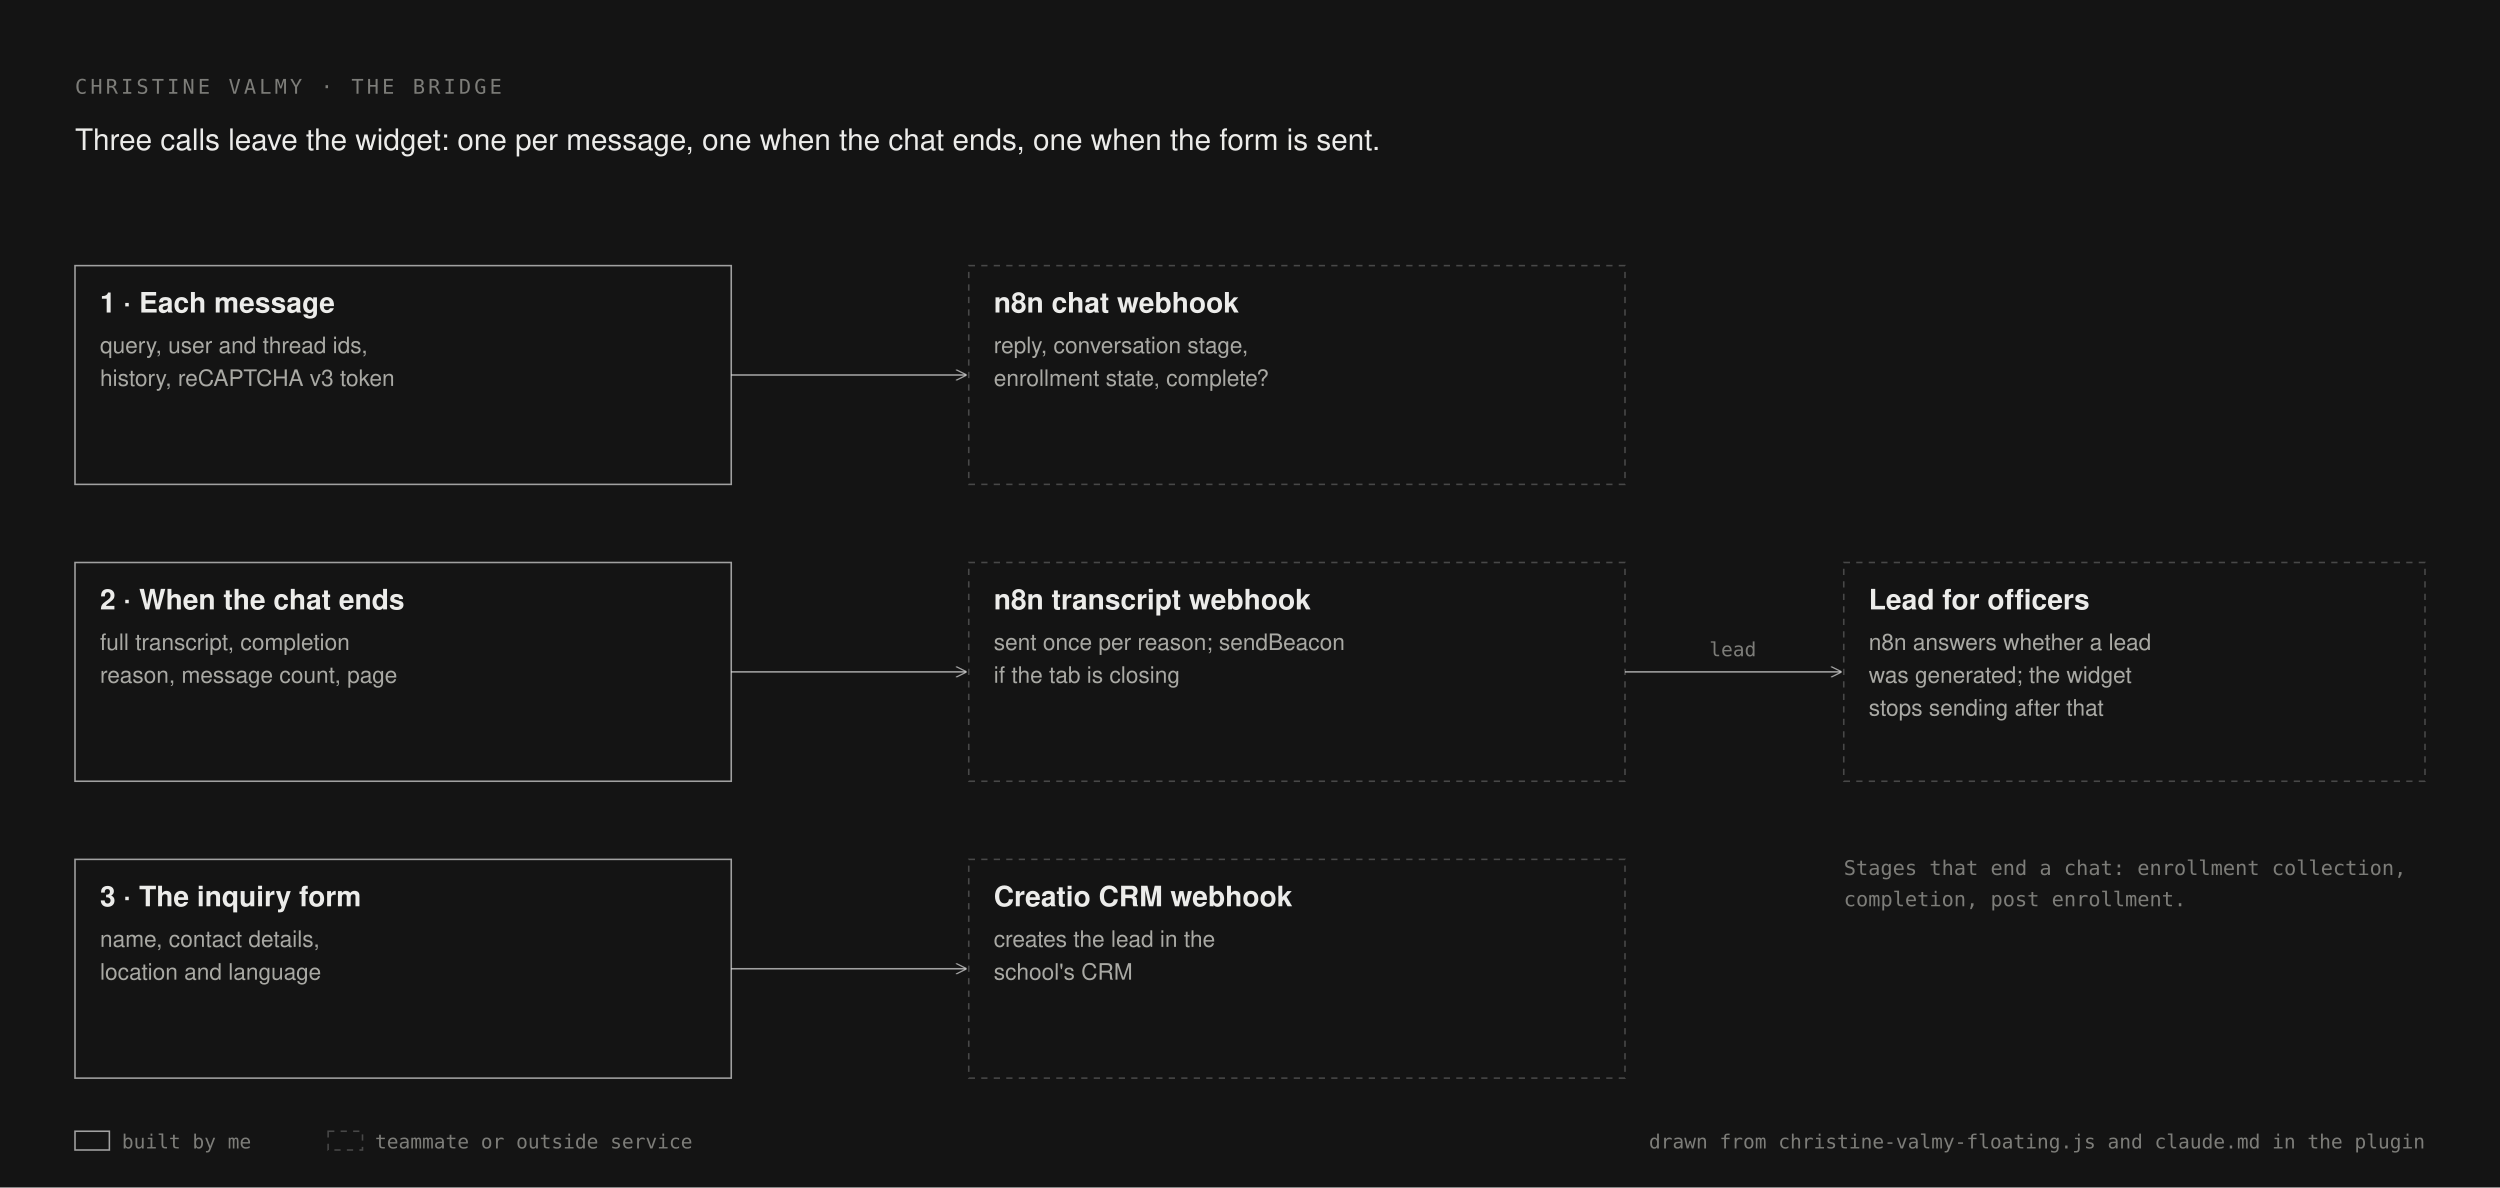
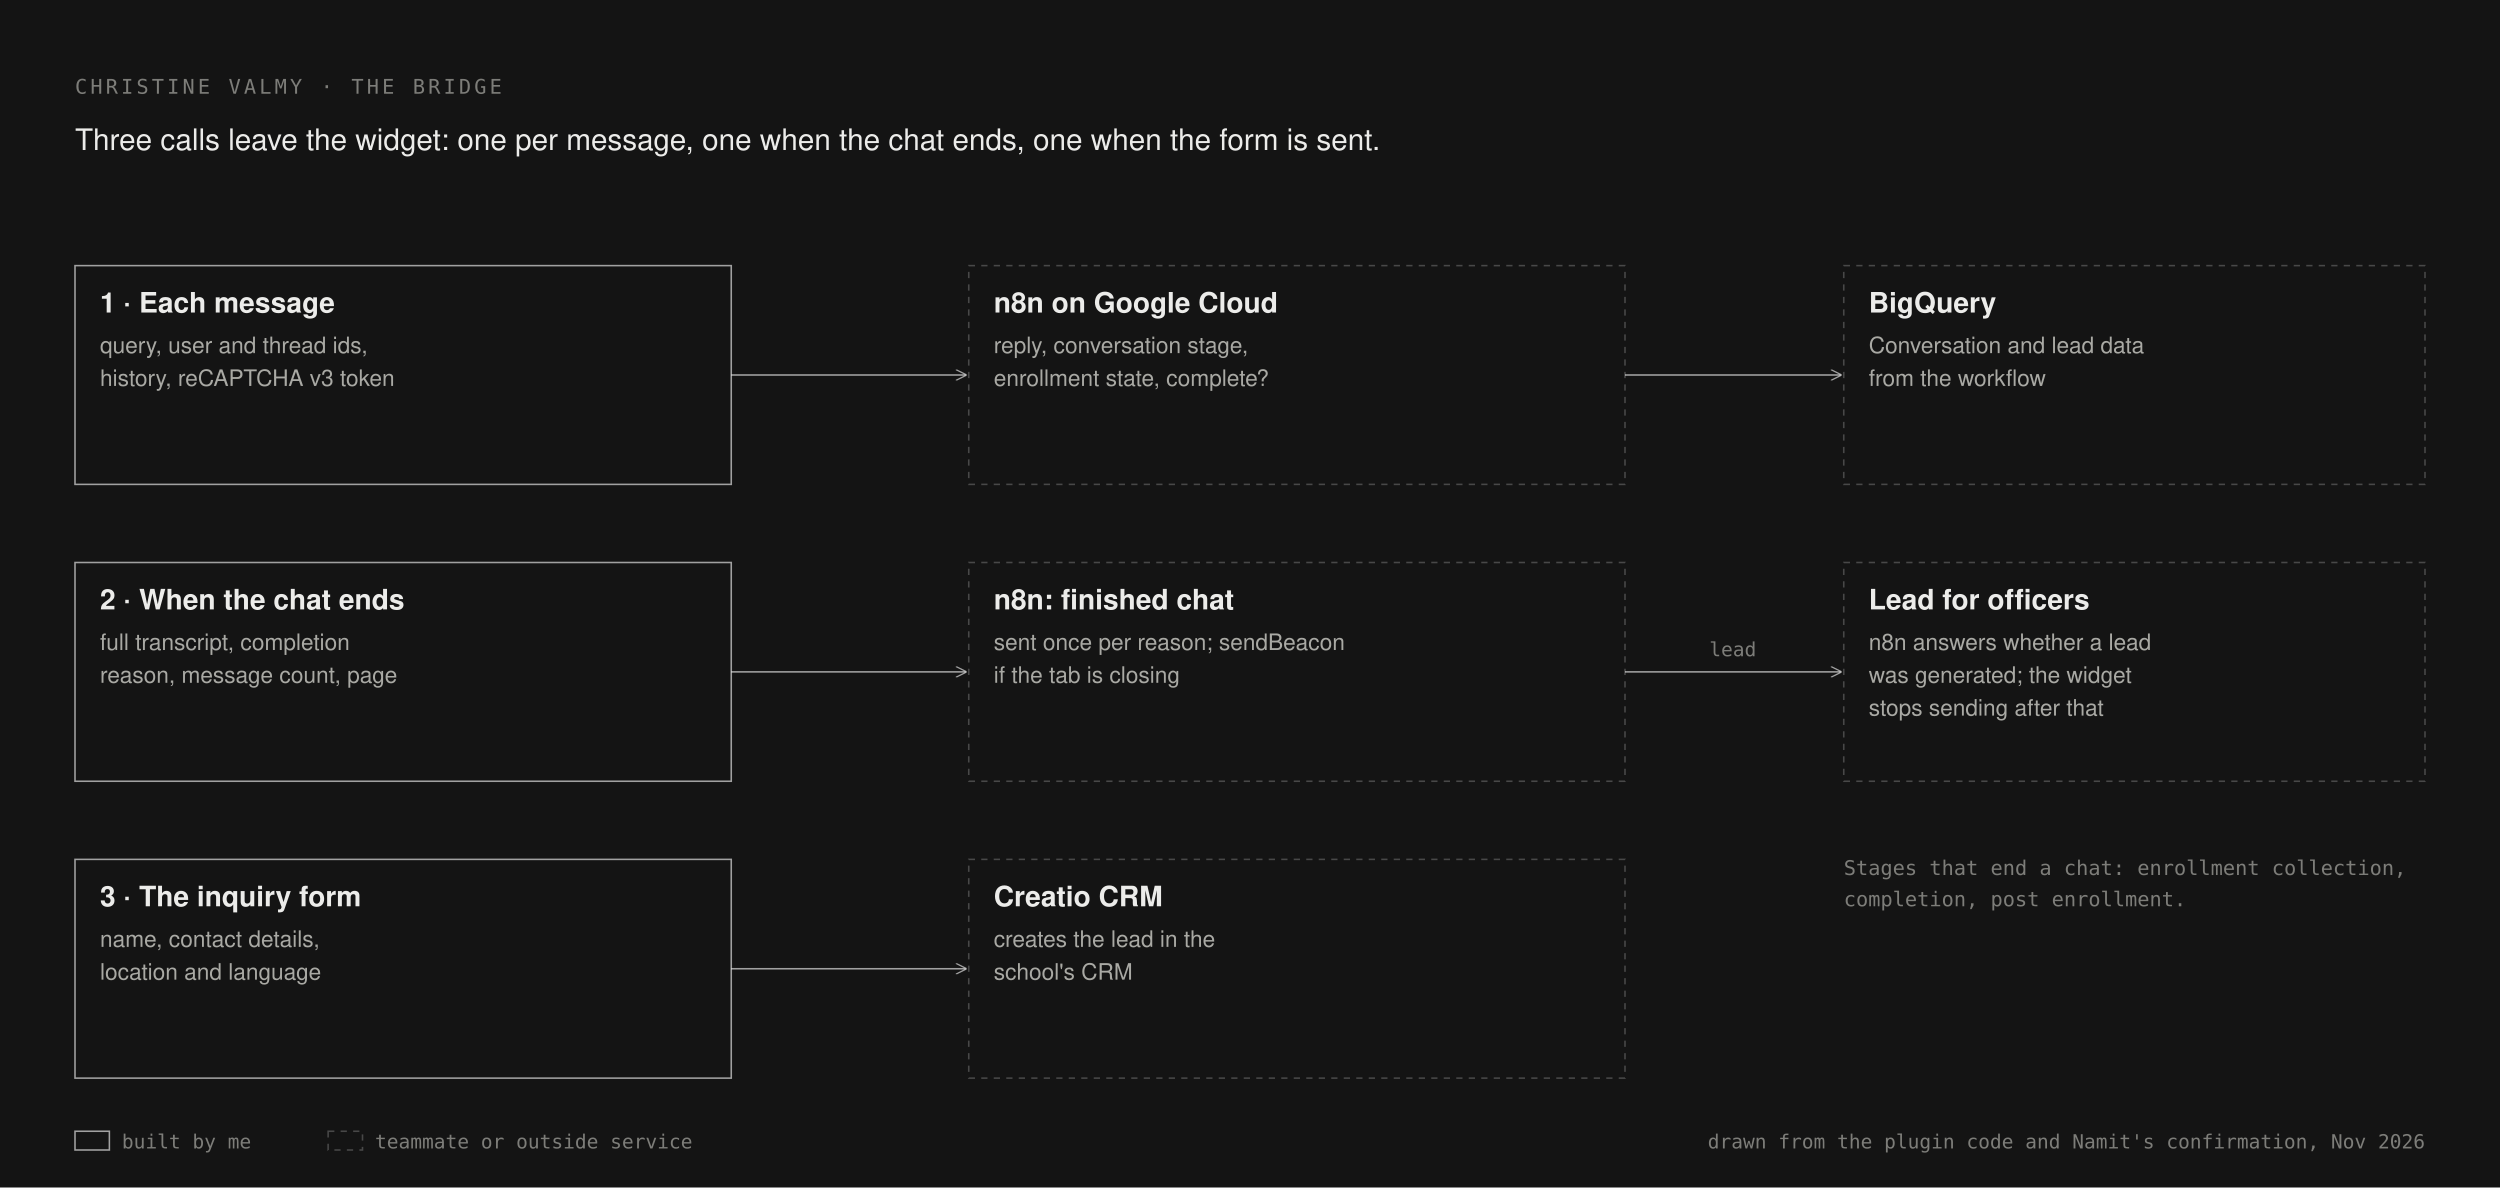
<svg xmlns="http://www.w3.org/2000/svg" width="1600" height="760" viewBox="0 0 1600 760">
  <defs>
    <marker id="a" viewBox="0 0 10 10" refX="9" refY="5" markerWidth="7" markerHeight="7" orient="auto-start-reverse">
      <path d="M0,0 L10,5 L0,10" fill="none" stroke="rgba(255,255,255,0.6)" stroke-width="1.2" />
    </marker>
  </defs>
  <rect width="100%" height="100%" fill="#141414" />
  <text x="48" y="60" font-family="ui-monospace, Menlo, Consolas, monospace" font-size="13" font-weight="400" fill="#7d7d79" text-anchor="start" letter-spacing="2">CHRISTINE VALMY · THE BRIDGE</text>
  <text x="48" y="96" font-family="Helvetica Neue, Helvetica, Arial, sans-serif" font-size="19" font-weight="400" fill="#ececea" text-anchor="start" letter-spacing="0">Three calls leave the widget: one per message, one when the chat ends, one when the form is sent.</text>
  <rect x="48" y="170" width="420" height="140" fill="none" stroke="rgba(255,255,255,0.6)" stroke-width="1" />
  <text x="64" y="200" font-family="Helvetica Neue, Helvetica, Arial, sans-serif" font-size="18" font-weight="600" fill="#ececea" text-anchor="start" letter-spacing="0">1 · Each message</text>
  <text x="64" y="226" font-family="Helvetica Neue, Helvetica, Arial, sans-serif" font-size="14.5" font-weight="400" fill="#a9a9a4" text-anchor="start" letter-spacing="0">query, user and thread ids,</text>
  <text x="64" y="247" font-family="Helvetica Neue, Helvetica, Arial, sans-serif" font-size="14.5" font-weight="400" fill="#a9a9a4" text-anchor="start" letter-spacing="0">history, reCAPTCHA v3 token</text>
  <rect x="620" y="170" width="420" height="140" fill="none" stroke="rgba(255,255,255,0.22)" stroke-width="1" stroke-dasharray="4 4" />
-   <text x="636" y="200" font-family="Helvetica Neue, Helvetica, Arial, sans-serif" font-size="18" font-weight="600" fill="#ececea" text-anchor="start" letter-spacing="0">n8n chat webhook</text>
+   <text x="636" y="200" font-family="Helvetica Neue, Helvetica, Arial, sans-serif" font-size="18" font-weight="600" fill="#ececea" text-anchor="start" letter-spacing="0">n8n on Google Cloud</text>
  <text x="636" y="226" font-family="Helvetica Neue, Helvetica, Arial, sans-serif" font-size="14.5" font-weight="400" fill="#a9a9a4" text-anchor="start" letter-spacing="0">reply, conversation stage,</text>
  <text x="636" y="247" font-family="Helvetica Neue, Helvetica, Arial, sans-serif" font-size="14.5" font-weight="400" fill="#a9a9a4" text-anchor="start" letter-spacing="0">enrollment state, complete?</text>
  <polyline points="468,240 618,240" fill="none" stroke="rgba(255,255,255,0.6)" stroke-width="1" marker-end="url(#a)" />
  <rect x="48" y="360" width="420" height="140" fill="none" stroke="rgba(255,255,255,0.6)" stroke-width="1" />
  <text x="64" y="390" font-family="Helvetica Neue, Helvetica, Arial, sans-serif" font-size="18" font-weight="600" fill="#ececea" text-anchor="start" letter-spacing="0">2 · When the chat ends</text>
  <text x="64" y="416" font-family="Helvetica Neue, Helvetica, Arial, sans-serif" font-size="14.5" font-weight="400" fill="#a9a9a4" text-anchor="start" letter-spacing="0">full transcript, completion</text>
  <text x="64" y="437" font-family="Helvetica Neue, Helvetica, Arial, sans-serif" font-size="14.5" font-weight="400" fill="#a9a9a4" text-anchor="start" letter-spacing="0">reason, message count, page</text>
  <rect x="620" y="360" width="420" height="140" fill="none" stroke="rgba(255,255,255,0.22)" stroke-width="1" stroke-dasharray="4 4" />
-   <text x="636" y="390" font-family="Helvetica Neue, Helvetica, Arial, sans-serif" font-size="18" font-weight="600" fill="#ececea" text-anchor="start" letter-spacing="0">n8n transcript webhook</text>
+   <text x="636" y="390" font-family="Helvetica Neue, Helvetica, Arial, sans-serif" font-size="18" font-weight="600" fill="#ececea" text-anchor="start" letter-spacing="0">n8n: finished chat</text>
  <text x="636" y="416" font-family="Helvetica Neue, Helvetica, Arial, sans-serif" font-size="14.5" font-weight="400" fill="#a9a9a4" text-anchor="start" letter-spacing="0">sent once per reason; sendBeacon</text>
  <text x="636" y="437" font-family="Helvetica Neue, Helvetica, Arial, sans-serif" font-size="14.5" font-weight="400" fill="#a9a9a4" text-anchor="start" letter-spacing="0">if the tab is closing</text>
  <polyline points="468,430 618,430" fill="none" stroke="rgba(255,255,255,0.6)" stroke-width="1" marker-end="url(#a)" />
  <rect x="48" y="550" width="420" height="140" fill="none" stroke="rgba(255,255,255,0.6)" stroke-width="1" />
  <text x="64" y="580" font-family="Helvetica Neue, Helvetica, Arial, sans-serif" font-size="18" font-weight="600" fill="#ececea" text-anchor="start" letter-spacing="0">3 · The inquiry form</text>
  <text x="64" y="606" font-family="Helvetica Neue, Helvetica, Arial, sans-serif" font-size="14.5" font-weight="400" fill="#a9a9a4" text-anchor="start" letter-spacing="0">name, contact details,</text>
  <text x="64" y="627" font-family="Helvetica Neue, Helvetica, Arial, sans-serif" font-size="14.5" font-weight="400" fill="#a9a9a4" text-anchor="start" letter-spacing="0">location and language</text>
  <rect x="620" y="550" width="420" height="140" fill="none" stroke="rgba(255,255,255,0.22)" stroke-width="1" stroke-dasharray="4 4" />
-   <text x="636" y="580" font-family="Helvetica Neue, Helvetica, Arial, sans-serif" font-size="18" font-weight="600" fill="#ececea" text-anchor="start" letter-spacing="0">Creatio CRM webhook</text>
+   <text x="636" y="580" font-family="Helvetica Neue, Helvetica, Arial, sans-serif" font-size="18" font-weight="600" fill="#ececea" text-anchor="start" letter-spacing="0">Creatio CRM</text>
  <text x="636" y="606" font-family="Helvetica Neue, Helvetica, Arial, sans-serif" font-size="14.5" font-weight="400" fill="#a9a9a4" text-anchor="start" letter-spacing="0">creates the lead in the</text>
  <text x="636" y="627" font-family="Helvetica Neue, Helvetica, Arial, sans-serif" font-size="14.5" font-weight="400" fill="#a9a9a4" text-anchor="start" letter-spacing="0">school's CRM</text>
  <polyline points="468,620 618,620" fill="none" stroke="rgba(255,255,255,0.6)" stroke-width="1" marker-end="url(#a)" />
  <rect x="1180" y="360" width="372" height="140" fill="none" stroke="rgba(255,255,255,0.22)" stroke-width="1" stroke-dasharray="4 4" />
  <text x="1196" y="390" font-family="Helvetica Neue, Helvetica, Arial, sans-serif" font-size="18" font-weight="600" fill="#ececea" text-anchor="start" letter-spacing="0">Lead for officers</text>
  <text x="1196" y="416" font-family="Helvetica Neue, Helvetica, Arial, sans-serif" font-size="14.5" font-weight="400" fill="#a9a9a4" text-anchor="start" letter-spacing="0">n8n answers whether a lead</text>
  <text x="1196" y="437" font-family="Helvetica Neue, Helvetica, Arial, sans-serif" font-size="14.5" font-weight="400" fill="#a9a9a4" text-anchor="start" letter-spacing="0">was generated; the widget</text>
  <text x="1196" y="458" font-family="Helvetica Neue, Helvetica, Arial, sans-serif" font-size="14.5" font-weight="400" fill="#a9a9a4" text-anchor="start" letter-spacing="0">stops sending after that</text>
  <polyline points="1040,430 1178,430" fill="none" stroke="rgba(255,255,255,0.6)" stroke-width="1" marker-end="url(#a)" />
  <text x="1109" y="420" font-family="ui-monospace, Menlo, Consolas, monospace" font-size="12.5" font-weight="400" fill="#7d7d79" text-anchor="middle" letter-spacing="0">lead</text>
+   <rect x="1180" y="170" width="372" height="140" fill="none" stroke="rgba(255,255,255,0.22)" stroke-width="1" stroke-dasharray="4 4" />
+   <text x="1196" y="200" font-family="Helvetica Neue, Helvetica, Arial, sans-serif" font-size="18" font-weight="600" fill="#ececea" text-anchor="start" letter-spacing="0">BigQuery</text>
+   <text x="1196" y="226" font-family="Helvetica Neue, Helvetica, Arial, sans-serif" font-size="14.5" font-weight="400" fill="#a9a9a4" text-anchor="start" letter-spacing="0">Conversation and lead data</text>
+   <text x="1196" y="247" font-family="Helvetica Neue, Helvetica, Arial, sans-serif" font-size="14.5" font-weight="400" fill="#a9a9a4" text-anchor="start" letter-spacing="0">from the workflow</text>
+   <polyline points="1040,240 1178,240" fill="none" stroke="rgba(255,255,255,0.6)" stroke-width="1" marker-end="url(#a)" />
  <text x="1180" y="560" font-family="ui-monospace, Menlo, Consolas, monospace" font-size="13" font-weight="400" fill="#7d7d79" text-anchor="start" letter-spacing="0">Stages that end a chat: enrollment collection,</text>
  <text x="1180" y="580" font-family="ui-monospace, Menlo, Consolas, monospace" font-size="13" font-weight="400" fill="#7d7d79" text-anchor="start" letter-spacing="0">completion, post enrollment.</text>
  <rect x="48" y="724" width="22" height="12" fill="none" stroke="rgba(255,255,255,0.6)" />
  <text x="78" y="735" font-family="ui-monospace, Menlo, Consolas, monospace" font-size="12.5" font-weight="400" fill="#7d7d79" text-anchor="start" letter-spacing="0">built by me</text>
  <rect x="210" y="724" width="22" height="12" fill="none" stroke="rgba(255,255,255,0.22)" stroke-dasharray="4 4" />
  <text x="240" y="735" font-family="ui-monospace, Menlo, Consolas, monospace" font-size="12.5" font-weight="400" fill="#7d7d79" text-anchor="start" letter-spacing="0">teammate or outside service</text>
-   <text x="1552" y="735" font-family="ui-monospace, Menlo, Consolas, monospace" font-size="12.5" font-weight="400" fill="#7d7d79" text-anchor="end" letter-spacing="0">drawn from christine-valmy-floating.js and claude.md in the plugin</text>
+   <text x="1552" y="735" font-family="ui-monospace, Menlo, Consolas, monospace" font-size="12.5" font-weight="400" fill="#7d7d79" text-anchor="end" letter-spacing="0">drawn from the plugin code and Namit's confirmation, Nov 2026</text>
</svg>
